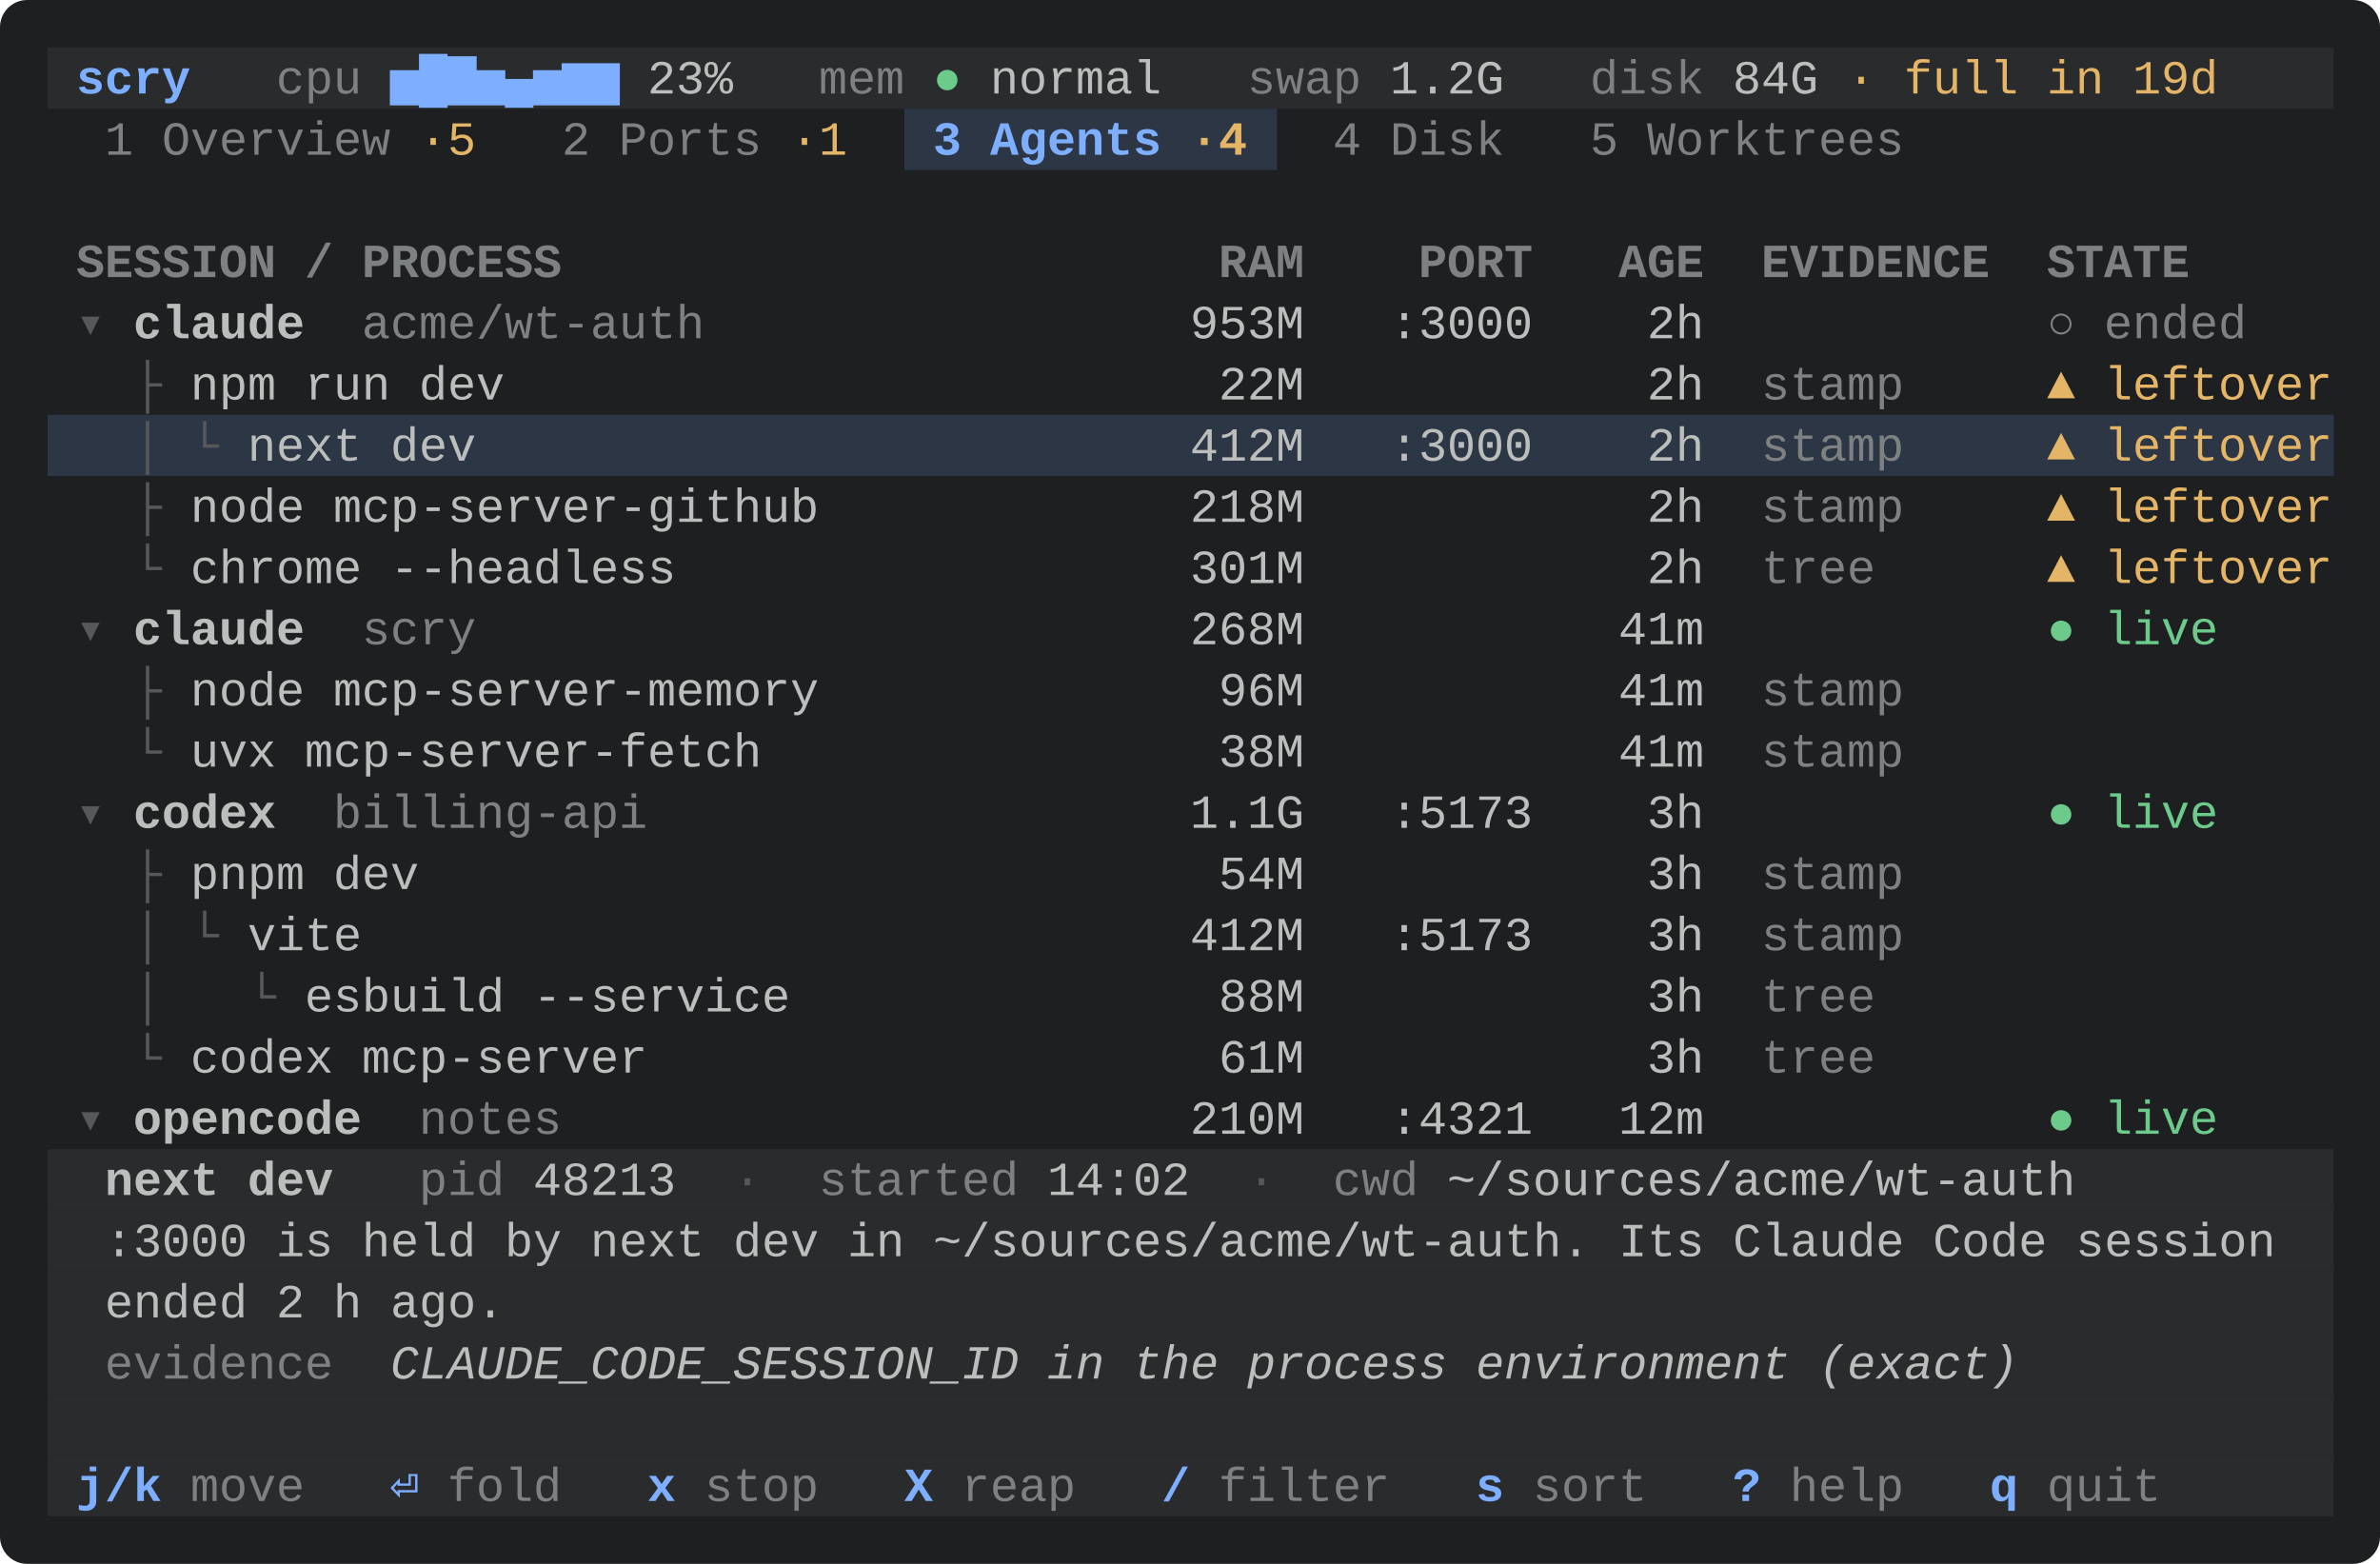
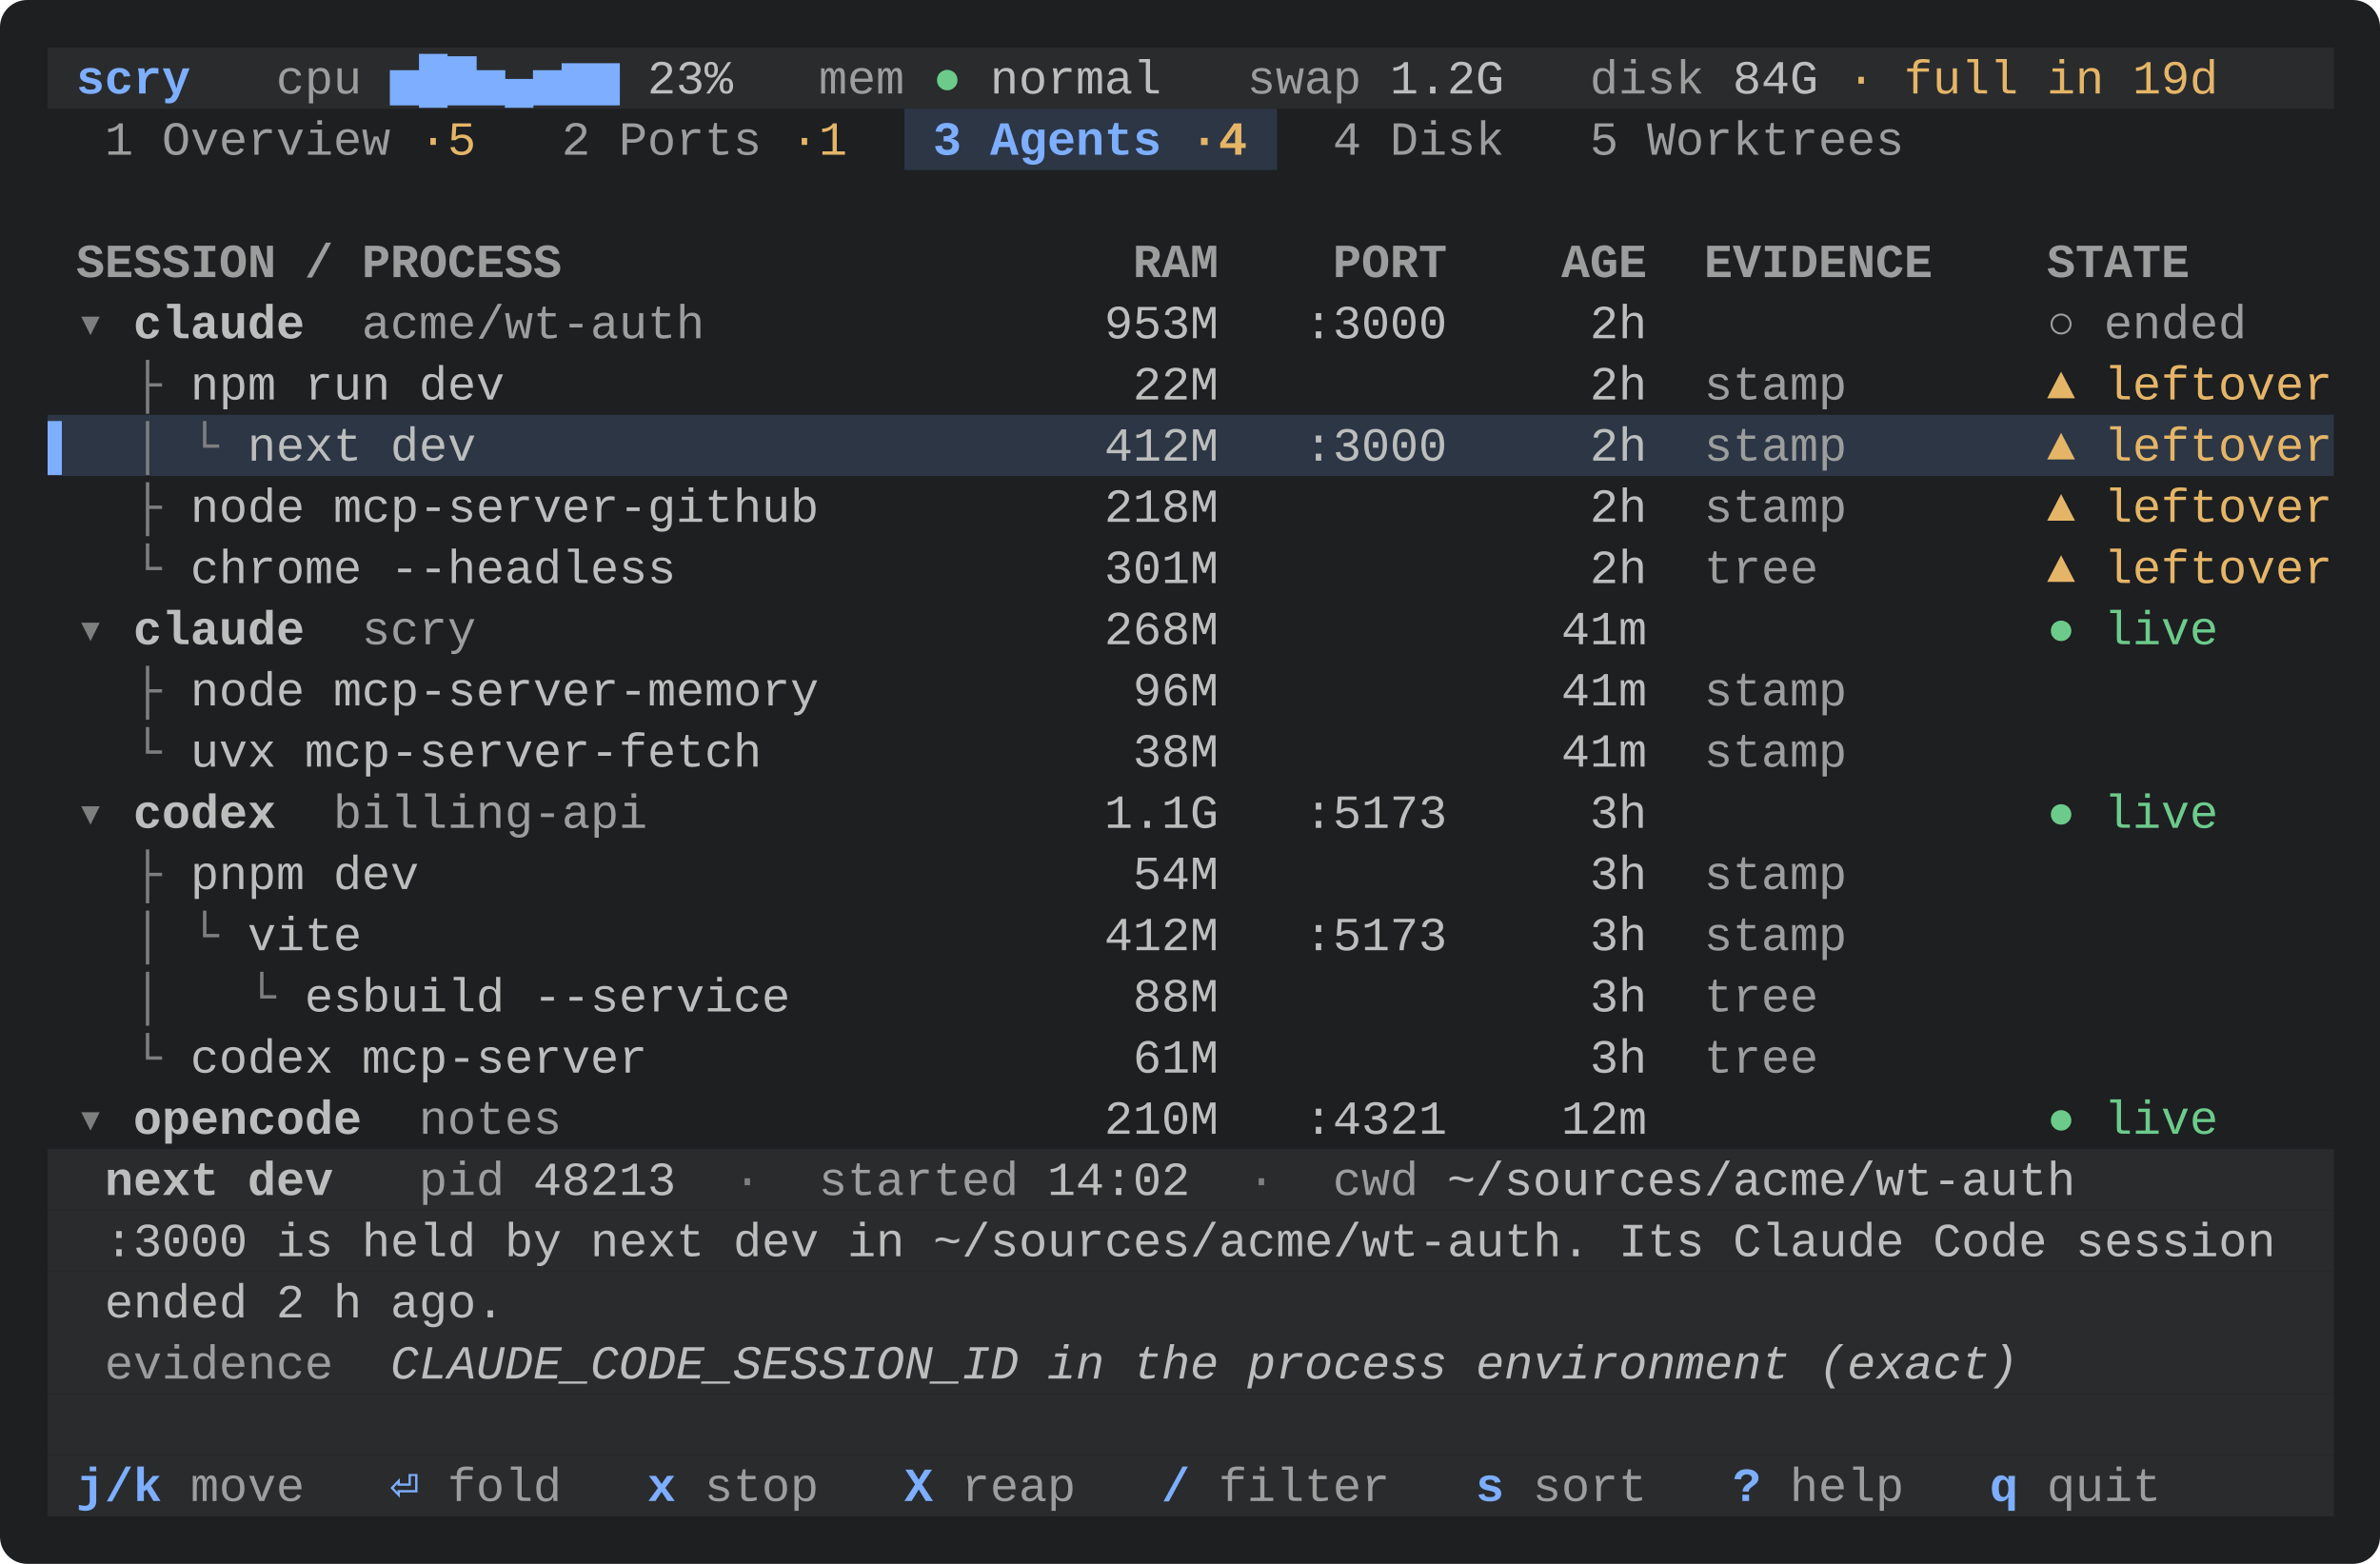
<svg xmlns="http://www.w3.org/2000/svg" width="700" height="460" viewBox="0 0 700 460">
  <style>text{font-family:ui-monospace,SFMono-Regular,"SF Mono",Menlo,Consolas,"Liberation Mono","DejaVu Sans Mono",monospace;font-size:14px;white-space:pre}</style>
  <rect width="700" height="460" rx="8" fill="#1d1f21" />
  <g transform="translate(14 14)">
    <rect x="0.0" y="0" width="672.4" height="18" fill="#292b2d" />
    <text x="8.4" y="13.5" fill="#7daeff" textLength="33.6" lengthAdjust="spacingAndGlyphs" xml:space="preserve" font-weight="700">scry</text>
-     <text x="67.2" y="13.5" fill="#7e8181" textLength="25.2" lengthAdjust="spacingAndGlyphs" xml:space="preserve">cpu</text>
+     <text x="67.2" y="13.5" fill="#9b9e9d" textLength="25.2" lengthAdjust="spacingAndGlyphs" xml:space="preserve">cpu</text>
    <text x="100.8" y="13.5" fill="#7daeff" textLength="67.2" lengthAdjust="spacingAndGlyphs" xml:space="preserve">▅█▇▅▄▅▆▆</text>
    <text x="176.4" y="13.5" fill="#bbbebc" textLength="25.2" lengthAdjust="spacingAndGlyphs" xml:space="preserve">23%</text>
-     <text x="226.8" y="13.5" fill="#7e8181" textLength="25.2" lengthAdjust="spacingAndGlyphs" xml:space="preserve">mem</text>
+     <text x="226.8" y="13.5" fill="#9b9e9d" textLength="25.2" lengthAdjust="spacingAndGlyphs" xml:space="preserve">mem</text>
    <text x="260.4" y="13.5" fill="#6ccb8b" textLength="8.4" lengthAdjust="spacingAndGlyphs" xml:space="preserve">●</text>
    <text x="277.2" y="13.5" fill="#bbbebc" textLength="50.4" lengthAdjust="spacingAndGlyphs" xml:space="preserve">normal</text>
-     <text x="352.8" y="13.5" fill="#7e8181" textLength="33.6" lengthAdjust="spacingAndGlyphs" xml:space="preserve">swap</text>
+     <text x="352.8" y="13.5" fill="#9b9e9d" textLength="33.6" lengthAdjust="spacingAndGlyphs" xml:space="preserve">swap</text>
    <text x="394.8" y="13.5" fill="#bbbebc" textLength="33.6" lengthAdjust="spacingAndGlyphs" xml:space="preserve">1.2G</text>
-     <text x="453.6" y="13.5" fill="#7e8181" textLength="33.6" lengthAdjust="spacingAndGlyphs" xml:space="preserve">disk</text>
+     <text x="453.6" y="13.5" fill="#9b9e9d" textLength="33.6" lengthAdjust="spacingAndGlyphs" xml:space="preserve">disk</text>
    <text x="495.6" y="13.5" fill="#bbbebc" textLength="25.2" lengthAdjust="spacingAndGlyphs" xml:space="preserve">84G</text>
    <text x="529.2" y="13.5" fill="#e5b567" textLength="109.2" lengthAdjust="spacingAndGlyphs" xml:space="preserve">· full in 19d</text>
    <rect x="252.0" y="18" width="109.6" height="18" fill="#2c3645" />
-     <text x="16.8" y="31.5" fill="#7e8181" textLength="84.0" lengthAdjust="spacingAndGlyphs" xml:space="preserve">1 Overview</text>
+     <text x="16.8" y="31.5" fill="#9b9e9d" textLength="84.0" lengthAdjust="spacingAndGlyphs" xml:space="preserve">1 Overview</text>
    <text x="109.2" y="31.5" fill="#e5b567" textLength="16.8" lengthAdjust="spacingAndGlyphs" xml:space="preserve">·5</text>
-     <text x="151.2" y="31.5" fill="#7e8181" textLength="58.8" lengthAdjust="spacingAndGlyphs" xml:space="preserve">2 Ports</text>
+     <text x="151.2" y="31.5" fill="#9b9e9d" textLength="58.8" lengthAdjust="spacingAndGlyphs" xml:space="preserve">2 Ports</text>
    <text x="218.4" y="31.5" fill="#e5b567" textLength="16.8" lengthAdjust="spacingAndGlyphs" xml:space="preserve">·1</text>
    <text x="260.4" y="31.5" fill="#7daeff" textLength="67.2" lengthAdjust="spacingAndGlyphs" xml:space="preserve" font-weight="700">3 Agents</text>
    <text x="336.0" y="31.5" fill="#e5b567" textLength="16.8" lengthAdjust="spacingAndGlyphs" xml:space="preserve" font-weight="700">·4</text>
-     <text x="378.0" y="31.5" fill="#7e8181" textLength="50.4" lengthAdjust="spacingAndGlyphs" xml:space="preserve">4 Disk</text>
-     <text x="453.6" y="31.5" fill="#7e8181" textLength="92.4" lengthAdjust="spacingAndGlyphs" xml:space="preserve">5 Worktrees</text>
-     <text x="8.4" y="67.5" fill="#7e8181" textLength="142.8" lengthAdjust="spacingAndGlyphs" xml:space="preserve" font-weight="700">SESSION / PROCESS</text>
-     <text x="344.4" y="67.5" fill="#7e8181" textLength="25.2" lengthAdjust="spacingAndGlyphs" xml:space="preserve" font-weight="700">RAM</text>
-     <text x="403.2" y="67.5" fill="#7e8181" textLength="33.6" lengthAdjust="spacingAndGlyphs" xml:space="preserve" font-weight="700">PORT</text>
-     <text x="462.0" y="67.5" fill="#7e8181" textLength="25.2" lengthAdjust="spacingAndGlyphs" xml:space="preserve" font-weight="700">AGE</text>
-     <text x="504.0" y="67.5" fill="#7e8181" textLength="67.2" lengthAdjust="spacingAndGlyphs" xml:space="preserve" font-weight="700">EVIDENCE</text>
-     <text x="588.0" y="67.5" fill="#7e8181" textLength="42.0" lengthAdjust="spacingAndGlyphs" xml:space="preserve" font-weight="700">STATE</text>
-     <text x="8.4" y="85.5" fill="#565859" textLength="8.4" lengthAdjust="spacingAndGlyphs" xml:space="preserve">▾</text>
+     <text x="378.0" y="31.5" fill="#9b9e9d" textLength="50.4" lengthAdjust="spacingAndGlyphs" xml:space="preserve">4 Disk</text>
+     <text x="453.6" y="31.5" fill="#9b9e9d" textLength="92.4" lengthAdjust="spacingAndGlyphs" xml:space="preserve">5 Worktrees</text>
+     <text x="8.4" y="67.5" fill="#9b9e9d" textLength="142.8" lengthAdjust="spacingAndGlyphs" xml:space="preserve" font-weight="700">SESSION / PROCESS</text>
+     <text x="319.2" y="67.5" fill="#9b9e9d" textLength="25.2" lengthAdjust="spacingAndGlyphs" xml:space="preserve" font-weight="700">RAM</text>
+     <text x="378.0" y="67.5" fill="#9b9e9d" textLength="33.6" lengthAdjust="spacingAndGlyphs" xml:space="preserve" font-weight="700">PORT</text>
+     <text x="445.2" y="67.5" fill="#9b9e9d" textLength="25.2" lengthAdjust="spacingAndGlyphs" xml:space="preserve" font-weight="700">AGE</text>
+     <text x="487.2" y="67.5" fill="#9b9e9d" textLength="67.2" lengthAdjust="spacingAndGlyphs" xml:space="preserve" font-weight="700">EVIDENCE</text>
+     <text x="588.0" y="67.5" fill="#9b9e9d" textLength="42.0" lengthAdjust="spacingAndGlyphs" xml:space="preserve" font-weight="700">STATE</text>
+     <text x="8.4" y="85.5" fill="#7d7f7f" textLength="8.4" lengthAdjust="spacingAndGlyphs" xml:space="preserve">▾</text>
    <text x="25.2" y="85.5" fill="#bbbebc" textLength="50.4" lengthAdjust="spacingAndGlyphs" xml:space="preserve" font-weight="700">claude</text>
-     <text x="92.4" y="85.5" fill="#7e8181" textLength="100.8" lengthAdjust="spacingAndGlyphs" xml:space="preserve">acme/wt-auth</text>
-     <text x="336.0" y="85.5" fill="#bbbebc" textLength="33.6" lengthAdjust="spacingAndGlyphs" xml:space="preserve">953M</text>
-     <text x="394.8" y="85.5" fill="#bbbebc" textLength="42.0" lengthAdjust="spacingAndGlyphs" xml:space="preserve">:3000</text>
-     <text x="470.4" y="85.5" fill="#bbbebc" textLength="16.8" lengthAdjust="spacingAndGlyphs" xml:space="preserve">2h</text>
-     <text x="588.0" y="85.5" fill="#7e8181" textLength="58.8" lengthAdjust="spacingAndGlyphs" xml:space="preserve">○ ended</text>
-     <text x="25.2" y="103.5" fill="#565859" textLength="8.4" lengthAdjust="spacingAndGlyphs" xml:space="preserve">├</text>
+     <text x="92.4" y="85.5" fill="#9b9e9d" textLength="100.8" lengthAdjust="spacingAndGlyphs" xml:space="preserve">acme/wt-auth</text>
+     <text x="310.8" y="85.5" fill="#bbbebc" textLength="33.6" lengthAdjust="spacingAndGlyphs" xml:space="preserve">953M</text>
+     <text x="369.6" y="85.5" fill="#bbbebc" textLength="42.0" lengthAdjust="spacingAndGlyphs" xml:space="preserve">:3000</text>
+     <text x="453.6" y="85.5" fill="#bbbebc" textLength="16.8" lengthAdjust="spacingAndGlyphs" xml:space="preserve">2h</text>
+     <text x="588.0" y="85.5" fill="#9b9e9d" textLength="58.8" lengthAdjust="spacingAndGlyphs" xml:space="preserve">○ ended</text>
+     <text x="25.2" y="103.5" fill="#7d7f7f" textLength="8.4" lengthAdjust="spacingAndGlyphs" xml:space="preserve">├</text>
    <text x="42.0" y="103.5" fill="#bbbebc" textLength="92.4" lengthAdjust="spacingAndGlyphs" xml:space="preserve">npm run dev</text>
-     <text x="344.4" y="103.5" fill="#bbbebc" textLength="25.2" lengthAdjust="spacingAndGlyphs" xml:space="preserve">22M</text>
-     <text x="470.4" y="103.5" fill="#bbbebc" textLength="16.8" lengthAdjust="spacingAndGlyphs" xml:space="preserve">2h</text>
-     <text x="504.0" y="103.5" fill="#7e8181" textLength="42.0" lengthAdjust="spacingAndGlyphs" xml:space="preserve">stamp</text>
+     <text x="319.2" y="103.5" fill="#bbbebc" textLength="25.2" lengthAdjust="spacingAndGlyphs" xml:space="preserve">22M</text>
+     <text x="453.6" y="103.5" fill="#bbbebc" textLength="16.8" lengthAdjust="spacingAndGlyphs" xml:space="preserve">2h</text>
+     <text x="487.2" y="103.5" fill="#9b9e9d" textLength="42.0" lengthAdjust="spacingAndGlyphs" xml:space="preserve">stamp</text>
    <text x="588.0" y="103.5" fill="#e5b567" textLength="84.0" lengthAdjust="spacingAndGlyphs" xml:space="preserve">▲ leftover</text>
    <rect x="0.0" y="108" width="672.4" height="18" fill="#2c3645" />
-     <text x="25.2" y="121.5" fill="#565859" textLength="25.2" lengthAdjust="spacingAndGlyphs" xml:space="preserve">│ └</text>
+     <text x="0.0" y="121.5" fill="#7daeff" textLength="8.4" lengthAdjust="spacingAndGlyphs" xml:space="preserve">▌</text>
+     <text x="25.2" y="121.5" fill="#7d7f7f" textLength="25.2" lengthAdjust="spacingAndGlyphs" xml:space="preserve">│ └</text>
    <text x="58.8" y="121.5" fill="#bbbebc" textLength="67.2" lengthAdjust="spacingAndGlyphs" xml:space="preserve">next dev</text>
-     <text x="336.0" y="121.5" fill="#bbbebc" textLength="33.6" lengthAdjust="spacingAndGlyphs" xml:space="preserve">412M</text>
-     <text x="394.8" y="121.5" fill="#bbbebc" textLength="42.0" lengthAdjust="spacingAndGlyphs" xml:space="preserve">:3000</text>
-     <text x="470.4" y="121.5" fill="#bbbebc" textLength="16.8" lengthAdjust="spacingAndGlyphs" xml:space="preserve">2h</text>
-     <text x="504.0" y="121.5" fill="#7e8181" textLength="42.0" lengthAdjust="spacingAndGlyphs" xml:space="preserve">stamp</text>
+     <text x="310.8" y="121.5" fill="#bbbebc" textLength="33.6" lengthAdjust="spacingAndGlyphs" xml:space="preserve">412M</text>
+     <text x="369.6" y="121.5" fill="#bbbebc" textLength="42.0" lengthAdjust="spacingAndGlyphs" xml:space="preserve">:3000</text>
+     <text x="453.6" y="121.5" fill="#bbbebc" textLength="16.8" lengthAdjust="spacingAndGlyphs" xml:space="preserve">2h</text>
+     <text x="487.2" y="121.5" fill="#9b9e9d" textLength="42.0" lengthAdjust="spacingAndGlyphs" xml:space="preserve">stamp</text>
    <text x="588.0" y="121.5" fill="#e5b567" textLength="84.0" lengthAdjust="spacingAndGlyphs" xml:space="preserve">▲ leftover</text>
-     <text x="25.2" y="139.5" fill="#565859" textLength="8.4" lengthAdjust="spacingAndGlyphs" xml:space="preserve">├</text>
+     <text x="25.2" y="139.5" fill="#7d7f7f" textLength="8.4" lengthAdjust="spacingAndGlyphs" xml:space="preserve">├</text>
    <text x="42.0" y="139.5" fill="#bbbebc" textLength="184.8" lengthAdjust="spacingAndGlyphs" xml:space="preserve">node mcp-server-github</text>
-     <text x="336.0" y="139.5" fill="#bbbebc" textLength="33.6" lengthAdjust="spacingAndGlyphs" xml:space="preserve">218M</text>
-     <text x="470.4" y="139.5" fill="#bbbebc" textLength="16.8" lengthAdjust="spacingAndGlyphs" xml:space="preserve">2h</text>
-     <text x="504.0" y="139.5" fill="#7e8181" textLength="42.0" lengthAdjust="spacingAndGlyphs" xml:space="preserve">stamp</text>
+     <text x="310.8" y="139.5" fill="#bbbebc" textLength="33.6" lengthAdjust="spacingAndGlyphs" xml:space="preserve">218M</text>
+     <text x="453.6" y="139.5" fill="#bbbebc" textLength="16.8" lengthAdjust="spacingAndGlyphs" xml:space="preserve">2h</text>
+     <text x="487.2" y="139.5" fill="#9b9e9d" textLength="42.0" lengthAdjust="spacingAndGlyphs" xml:space="preserve">stamp</text>
    <text x="588.0" y="139.5" fill="#e5b567" textLength="84.0" lengthAdjust="spacingAndGlyphs" xml:space="preserve">▲ leftover</text>
-     <text x="25.2" y="157.5" fill="#565859" textLength="8.4" lengthAdjust="spacingAndGlyphs" xml:space="preserve">└</text>
+     <text x="25.2" y="157.5" fill="#7d7f7f" textLength="8.4" lengthAdjust="spacingAndGlyphs" xml:space="preserve">└</text>
    <text x="42.0" y="157.5" fill="#bbbebc" textLength="142.8" lengthAdjust="spacingAndGlyphs" xml:space="preserve">chrome --headless</text>
-     <text x="336.0" y="157.5" fill="#bbbebc" textLength="33.6" lengthAdjust="spacingAndGlyphs" xml:space="preserve">301M</text>
-     <text x="470.4" y="157.5" fill="#bbbebc" textLength="16.8" lengthAdjust="spacingAndGlyphs" xml:space="preserve">2h</text>
-     <text x="504.0" y="157.5" fill="#7e8181" textLength="33.6" lengthAdjust="spacingAndGlyphs" xml:space="preserve">tree</text>
+     <text x="310.8" y="157.5" fill="#bbbebc" textLength="33.6" lengthAdjust="spacingAndGlyphs" xml:space="preserve">301M</text>
+     <text x="453.6" y="157.5" fill="#bbbebc" textLength="16.8" lengthAdjust="spacingAndGlyphs" xml:space="preserve">2h</text>
+     <text x="487.2" y="157.5" fill="#9b9e9d" textLength="33.6" lengthAdjust="spacingAndGlyphs" xml:space="preserve">tree</text>
    <text x="588.0" y="157.5" fill="#e5b567" textLength="84.0" lengthAdjust="spacingAndGlyphs" xml:space="preserve">▲ leftover</text>
-     <text x="8.4" y="175.5" fill="#565859" textLength="8.4" lengthAdjust="spacingAndGlyphs" xml:space="preserve">▾</text>
+     <text x="8.4" y="175.5" fill="#7d7f7f" textLength="8.4" lengthAdjust="spacingAndGlyphs" xml:space="preserve">▾</text>
    <text x="25.2" y="175.5" fill="#bbbebc" textLength="50.4" lengthAdjust="spacingAndGlyphs" xml:space="preserve" font-weight="700">claude</text>
-     <text x="92.4" y="175.5" fill="#7e8181" textLength="33.6" lengthAdjust="spacingAndGlyphs" xml:space="preserve">scry</text>
-     <text x="336.0" y="175.5" fill="#bbbebc" textLength="33.6" lengthAdjust="spacingAndGlyphs" xml:space="preserve">268M</text>
-     <text x="462.0" y="175.5" fill="#bbbebc" textLength="25.2" lengthAdjust="spacingAndGlyphs" xml:space="preserve">41m</text>
+     <text x="92.4" y="175.5" fill="#9b9e9d" textLength="33.6" lengthAdjust="spacingAndGlyphs" xml:space="preserve">scry</text>
+     <text x="310.8" y="175.5" fill="#bbbebc" textLength="33.6" lengthAdjust="spacingAndGlyphs" xml:space="preserve">268M</text>
+     <text x="445.2" y="175.5" fill="#bbbebc" textLength="25.2" lengthAdjust="spacingAndGlyphs" xml:space="preserve">41m</text>
    <text x="588.0" y="175.5" fill="#6ccb8b" textLength="50.4" lengthAdjust="spacingAndGlyphs" xml:space="preserve">● live</text>
-     <text x="25.2" y="193.5" fill="#565859" textLength="8.4" lengthAdjust="spacingAndGlyphs" xml:space="preserve">├</text>
+     <text x="25.2" y="193.5" fill="#7d7f7f" textLength="8.4" lengthAdjust="spacingAndGlyphs" xml:space="preserve">├</text>
    <text x="42.0" y="193.5" fill="#bbbebc" textLength="184.8" lengthAdjust="spacingAndGlyphs" xml:space="preserve">node mcp-server-memory</text>
-     <text x="344.4" y="193.5" fill="#bbbebc" textLength="25.2" lengthAdjust="spacingAndGlyphs" xml:space="preserve">96M</text>
-     <text x="462.0" y="193.5" fill="#bbbebc" textLength="25.2" lengthAdjust="spacingAndGlyphs" xml:space="preserve">41m</text>
-     <text x="504.0" y="193.5" fill="#7e8181" textLength="42.0" lengthAdjust="spacingAndGlyphs" xml:space="preserve">stamp</text>
-     <text x="25.2" y="211.5" fill="#565859" textLength="8.4" lengthAdjust="spacingAndGlyphs" xml:space="preserve">└</text>
+     <text x="319.2" y="193.5" fill="#bbbebc" textLength="25.2" lengthAdjust="spacingAndGlyphs" xml:space="preserve">96M</text>
+     <text x="445.2" y="193.5" fill="#bbbebc" textLength="25.2" lengthAdjust="spacingAndGlyphs" xml:space="preserve">41m</text>
+     <text x="487.2" y="193.5" fill="#9b9e9d" textLength="42.0" lengthAdjust="spacingAndGlyphs" xml:space="preserve">stamp</text>
+     <text x="25.2" y="211.5" fill="#7d7f7f" textLength="8.4" lengthAdjust="spacingAndGlyphs" xml:space="preserve">└</text>
    <text x="42.0" y="211.5" fill="#bbbebc" textLength="168.0" lengthAdjust="spacingAndGlyphs" xml:space="preserve">uvx mcp-server-fetch</text>
-     <text x="344.4" y="211.5" fill="#bbbebc" textLength="25.2" lengthAdjust="spacingAndGlyphs" xml:space="preserve">38M</text>
-     <text x="462.0" y="211.5" fill="#bbbebc" textLength="25.2" lengthAdjust="spacingAndGlyphs" xml:space="preserve">41m</text>
-     <text x="504.0" y="211.5" fill="#7e8181" textLength="42.0" lengthAdjust="spacingAndGlyphs" xml:space="preserve">stamp</text>
-     <text x="8.4" y="229.5" fill="#565859" textLength="8.4" lengthAdjust="spacingAndGlyphs" xml:space="preserve">▾</text>
+     <text x="319.2" y="211.5" fill="#bbbebc" textLength="25.2" lengthAdjust="spacingAndGlyphs" xml:space="preserve">38M</text>
+     <text x="445.2" y="211.5" fill="#bbbebc" textLength="25.2" lengthAdjust="spacingAndGlyphs" xml:space="preserve">41m</text>
+     <text x="487.2" y="211.5" fill="#9b9e9d" textLength="42.0" lengthAdjust="spacingAndGlyphs" xml:space="preserve">stamp</text>
+     <text x="8.4" y="229.5" fill="#7d7f7f" textLength="8.4" lengthAdjust="spacingAndGlyphs" xml:space="preserve">▾</text>
    <text x="25.2" y="229.5" fill="#bbbebc" textLength="42.0" lengthAdjust="spacingAndGlyphs" xml:space="preserve" font-weight="700">codex</text>
-     <text x="84.0" y="229.5" fill="#7e8181" textLength="92.4" lengthAdjust="spacingAndGlyphs" xml:space="preserve">billing-api</text>
-     <text x="336.0" y="229.5" fill="#bbbebc" textLength="33.6" lengthAdjust="spacingAndGlyphs" xml:space="preserve">1.1G</text>
-     <text x="394.8" y="229.5" fill="#bbbebc" textLength="42.0" lengthAdjust="spacingAndGlyphs" xml:space="preserve">:5173</text>
-     <text x="470.4" y="229.5" fill="#bbbebc" textLength="16.8" lengthAdjust="spacingAndGlyphs" xml:space="preserve">3h</text>
+     <text x="84.0" y="229.5" fill="#9b9e9d" textLength="92.4" lengthAdjust="spacingAndGlyphs" xml:space="preserve">billing-api</text>
+     <text x="310.8" y="229.5" fill="#bbbebc" textLength="33.6" lengthAdjust="spacingAndGlyphs" xml:space="preserve">1.1G</text>
+     <text x="369.6" y="229.5" fill="#bbbebc" textLength="42.0" lengthAdjust="spacingAndGlyphs" xml:space="preserve">:5173</text>
+     <text x="453.6" y="229.5" fill="#bbbebc" textLength="16.8" lengthAdjust="spacingAndGlyphs" xml:space="preserve">3h</text>
    <text x="588.0" y="229.5" fill="#6ccb8b" textLength="50.4" lengthAdjust="spacingAndGlyphs" xml:space="preserve">● live</text>
-     <text x="25.2" y="247.5" fill="#565859" textLength="8.4" lengthAdjust="spacingAndGlyphs" xml:space="preserve">├</text>
+     <text x="25.2" y="247.5" fill="#7d7f7f" textLength="8.4" lengthAdjust="spacingAndGlyphs" xml:space="preserve">├</text>
    <text x="42.0" y="247.5" fill="#bbbebc" textLength="67.2" lengthAdjust="spacingAndGlyphs" xml:space="preserve">pnpm dev</text>
-     <text x="344.4" y="247.5" fill="#bbbebc" textLength="25.2" lengthAdjust="spacingAndGlyphs" xml:space="preserve">54M</text>
-     <text x="470.4" y="247.5" fill="#bbbebc" textLength="16.8" lengthAdjust="spacingAndGlyphs" xml:space="preserve">3h</text>
-     <text x="504.0" y="247.5" fill="#7e8181" textLength="42.0" lengthAdjust="spacingAndGlyphs" xml:space="preserve">stamp</text>
-     <text x="25.2" y="265.5" fill="#565859" textLength="25.2" lengthAdjust="spacingAndGlyphs" xml:space="preserve">│ └</text>
+     <text x="319.2" y="247.5" fill="#bbbebc" textLength="25.2" lengthAdjust="spacingAndGlyphs" xml:space="preserve">54M</text>
+     <text x="453.6" y="247.5" fill="#bbbebc" textLength="16.8" lengthAdjust="spacingAndGlyphs" xml:space="preserve">3h</text>
+     <text x="487.2" y="247.5" fill="#9b9e9d" textLength="42.0" lengthAdjust="spacingAndGlyphs" xml:space="preserve">stamp</text>
+     <text x="25.2" y="265.5" fill="#7d7f7f" textLength="25.2" lengthAdjust="spacingAndGlyphs" xml:space="preserve">│ └</text>
    <text x="58.8" y="265.5" fill="#bbbebc" textLength="33.6" lengthAdjust="spacingAndGlyphs" xml:space="preserve">vite</text>
-     <text x="336.0" y="265.5" fill="#bbbebc" textLength="33.6" lengthAdjust="spacingAndGlyphs" xml:space="preserve">412M</text>
-     <text x="394.8" y="265.5" fill="#bbbebc" textLength="42.0" lengthAdjust="spacingAndGlyphs" xml:space="preserve">:5173</text>
-     <text x="470.4" y="265.5" fill="#bbbebc" textLength="16.8" lengthAdjust="spacingAndGlyphs" xml:space="preserve">3h</text>
-     <text x="504.0" y="265.5" fill="#7e8181" textLength="42.0" lengthAdjust="spacingAndGlyphs" xml:space="preserve">stamp</text>
-     <text x="25.2" y="283.5" fill="#565859" textLength="8.4" lengthAdjust="spacingAndGlyphs" xml:space="preserve">│</text>
-     <text x="58.8" y="283.5" fill="#565859" textLength="8.4" lengthAdjust="spacingAndGlyphs" xml:space="preserve">└</text>
+     <text x="310.8" y="265.5" fill="#bbbebc" textLength="33.6" lengthAdjust="spacingAndGlyphs" xml:space="preserve">412M</text>
+     <text x="369.6" y="265.5" fill="#bbbebc" textLength="42.0" lengthAdjust="spacingAndGlyphs" xml:space="preserve">:5173</text>
+     <text x="453.6" y="265.5" fill="#bbbebc" textLength="16.8" lengthAdjust="spacingAndGlyphs" xml:space="preserve">3h</text>
+     <text x="487.2" y="265.5" fill="#9b9e9d" textLength="42.0" lengthAdjust="spacingAndGlyphs" xml:space="preserve">stamp</text>
+     <text x="25.2" y="283.5" fill="#7d7f7f" textLength="8.4" lengthAdjust="spacingAndGlyphs" xml:space="preserve">│</text>
+     <text x="58.8" y="283.5" fill="#7d7f7f" textLength="8.4" lengthAdjust="spacingAndGlyphs" xml:space="preserve">└</text>
    <text x="75.6" y="283.5" fill="#bbbebc" textLength="142.8" lengthAdjust="spacingAndGlyphs" xml:space="preserve">esbuild --service</text>
-     <text x="344.4" y="283.5" fill="#bbbebc" textLength="25.2" lengthAdjust="spacingAndGlyphs" xml:space="preserve">88M</text>
-     <text x="470.4" y="283.5" fill="#bbbebc" textLength="16.8" lengthAdjust="spacingAndGlyphs" xml:space="preserve">3h</text>
-     <text x="504.0" y="283.5" fill="#7e8181" textLength="33.6" lengthAdjust="spacingAndGlyphs" xml:space="preserve">tree</text>
-     <text x="25.2" y="301.5" fill="#565859" textLength="8.4" lengthAdjust="spacingAndGlyphs" xml:space="preserve">└</text>
+     <text x="319.2" y="283.5" fill="#bbbebc" textLength="25.2" lengthAdjust="spacingAndGlyphs" xml:space="preserve">88M</text>
+     <text x="453.6" y="283.5" fill="#bbbebc" textLength="16.8" lengthAdjust="spacingAndGlyphs" xml:space="preserve">3h</text>
+     <text x="487.2" y="283.5" fill="#9b9e9d" textLength="33.6" lengthAdjust="spacingAndGlyphs" xml:space="preserve">tree</text>
+     <text x="25.2" y="301.5" fill="#7d7f7f" textLength="8.4" lengthAdjust="spacingAndGlyphs" xml:space="preserve">└</text>
    <text x="42.0" y="301.5" fill="#bbbebc" textLength="134.4" lengthAdjust="spacingAndGlyphs" xml:space="preserve">codex mcp-server</text>
-     <text x="344.4" y="301.5" fill="#bbbebc" textLength="25.2" lengthAdjust="spacingAndGlyphs" xml:space="preserve">61M</text>
-     <text x="470.4" y="301.5" fill="#bbbebc" textLength="16.8" lengthAdjust="spacingAndGlyphs" xml:space="preserve">3h</text>
-     <text x="504.0" y="301.5" fill="#7e8181" textLength="33.6" lengthAdjust="spacingAndGlyphs" xml:space="preserve">tree</text>
-     <text x="8.4" y="319.5" fill="#565859" textLength="8.4" lengthAdjust="spacingAndGlyphs" xml:space="preserve">▾</text>
+     <text x="319.2" y="301.5" fill="#bbbebc" textLength="25.2" lengthAdjust="spacingAndGlyphs" xml:space="preserve">61M</text>
+     <text x="453.6" y="301.5" fill="#bbbebc" textLength="16.8" lengthAdjust="spacingAndGlyphs" xml:space="preserve">3h</text>
+     <text x="487.2" y="301.5" fill="#9b9e9d" textLength="33.6" lengthAdjust="spacingAndGlyphs" xml:space="preserve">tree</text>
+     <text x="8.4" y="319.5" fill="#7d7f7f" textLength="8.4" lengthAdjust="spacingAndGlyphs" xml:space="preserve">▾</text>
    <text x="25.2" y="319.5" fill="#bbbebc" textLength="67.2" lengthAdjust="spacingAndGlyphs" xml:space="preserve" font-weight="700">opencode</text>
-     <text x="109.2" y="319.5" fill="#7e8181" textLength="42.0" lengthAdjust="spacingAndGlyphs" xml:space="preserve">notes</text>
-     <text x="336.0" y="319.5" fill="#bbbebc" textLength="33.6" lengthAdjust="spacingAndGlyphs" xml:space="preserve">210M</text>
-     <text x="394.8" y="319.5" fill="#bbbebc" textLength="42.0" lengthAdjust="spacingAndGlyphs" xml:space="preserve">:4321</text>
-     <text x="462.0" y="319.5" fill="#bbbebc" textLength="25.2" lengthAdjust="spacingAndGlyphs" xml:space="preserve">12m</text>
+     <text x="109.2" y="319.5" fill="#9b9e9d" textLength="42.0" lengthAdjust="spacingAndGlyphs" xml:space="preserve">notes</text>
+     <text x="310.8" y="319.5" fill="#bbbebc" textLength="33.6" lengthAdjust="spacingAndGlyphs" xml:space="preserve">210M</text>
+     <text x="369.6" y="319.5" fill="#bbbebc" textLength="42.0" lengthAdjust="spacingAndGlyphs" xml:space="preserve">:4321</text>
+     <text x="445.2" y="319.5" fill="#bbbebc" textLength="25.2" lengthAdjust="spacingAndGlyphs" xml:space="preserve">12m</text>
    <text x="588.0" y="319.5" fill="#6ccb8b" textLength="50.4" lengthAdjust="spacingAndGlyphs" xml:space="preserve">● live</text>
    <rect x="0.0" y="324" width="672.4" height="18" fill="#292b2d" />
    <text x="16.8" y="337.5" fill="#bbbebc" textLength="67.2" lengthAdjust="spacingAndGlyphs" xml:space="preserve" font-weight="700">next dev</text>
-     <text x="109.2" y="337.5" fill="#7e8181" textLength="25.2" lengthAdjust="spacingAndGlyphs" xml:space="preserve">pid</text>
+     <text x="109.2" y="337.5" fill="#9b9e9d" textLength="25.2" lengthAdjust="spacingAndGlyphs" xml:space="preserve">pid</text>
    <text x="142.8" y="337.5" fill="#bbbebc" textLength="42.0" lengthAdjust="spacingAndGlyphs" xml:space="preserve">48213</text>
-     <text x="201.6" y="337.5" fill="#565859" textLength="8.4" lengthAdjust="spacingAndGlyphs" xml:space="preserve">·</text>
-     <text x="226.8" y="337.5" fill="#7e8181" textLength="58.8" lengthAdjust="spacingAndGlyphs" xml:space="preserve">started</text>
+     <text x="201.6" y="337.5" fill="#7d7f7f" textLength="8.4" lengthAdjust="spacingAndGlyphs" xml:space="preserve">·</text>
+     <text x="226.8" y="337.5" fill="#9b9e9d" textLength="58.8" lengthAdjust="spacingAndGlyphs" xml:space="preserve">started</text>
    <text x="294.0" y="337.5" fill="#bbbebc" textLength="42.0" lengthAdjust="spacingAndGlyphs" xml:space="preserve">14:02</text>
-     <text x="352.8" y="337.5" fill="#565859" textLength="8.4" lengthAdjust="spacingAndGlyphs" xml:space="preserve">·</text>
-     <text x="378.0" y="337.5" fill="#7e8181" textLength="25.2" lengthAdjust="spacingAndGlyphs" xml:space="preserve">cwd</text>
+     <text x="352.8" y="337.5" fill="#7d7f7f" textLength="8.4" lengthAdjust="spacingAndGlyphs" xml:space="preserve">·</text>
+     <text x="378.0" y="337.5" fill="#9b9e9d" textLength="25.2" lengthAdjust="spacingAndGlyphs" xml:space="preserve">cwd</text>
    <text x="411.6" y="337.5" fill="#bbbebc" textLength="184.8" lengthAdjust="spacingAndGlyphs" xml:space="preserve">~/sources/acme/wt-auth</text>
    <rect x="0.0" y="342" width="672.4" height="18" fill="#292b2d" />
    <text x="16.8" y="355.5" fill="#bbbebc" textLength="638.4" lengthAdjust="spacingAndGlyphs" xml:space="preserve">:3000 is held by next dev in ~/sources/acme/wt-auth. Its Claude Code session</text>
    <rect x="0.0" y="360" width="672.4" height="18" fill="#292b2d" />
    <text x="16.8" y="373.5" fill="#bbbebc" textLength="117.6" lengthAdjust="spacingAndGlyphs" xml:space="preserve">ended 2 h ago.</text>
    <rect x="0.0" y="378" width="672.4" height="18" fill="#292b2d" />
-     <text x="16.8" y="391.5" fill="#7e8181" textLength="67.2" lengthAdjust="spacingAndGlyphs" xml:space="preserve">evidence</text>
+     <text x="16.8" y="391.5" fill="#9b9e9d" textLength="67.2" lengthAdjust="spacingAndGlyphs" xml:space="preserve">evidence</text>
    <text x="100.8" y="391.5" fill="#bbbebc" textLength="478.8" lengthAdjust="spacingAndGlyphs" xml:space="preserve" font-style="italic">CLAUDE_CODE_SESSION_ID in the process environment (exact)</text>
    <rect x="0.0" y="396" width="672.4" height="18" fill="#292b2d" />
    <rect x="0.0" y="414" width="672.4" height="18" fill="#292b2d" />
    <text x="8.4" y="427.5" fill="#7daeff" textLength="25.2" lengthAdjust="spacingAndGlyphs" xml:space="preserve" font-weight="700">j/k</text>
-     <text x="42.0" y="427.5" fill="#7e8181" textLength="33.6" lengthAdjust="spacingAndGlyphs" xml:space="preserve">move</text>
+     <text x="42.0" y="427.5" fill="#9b9e9d" textLength="33.6" lengthAdjust="spacingAndGlyphs" xml:space="preserve">move</text>
    <text x="100.8" y="427.5" fill="#7daeff" textLength="8.4" lengthAdjust="spacingAndGlyphs" xml:space="preserve" font-weight="700">⏎</text>
-     <text x="117.6" y="427.5" fill="#7e8181" textLength="33.6" lengthAdjust="spacingAndGlyphs" xml:space="preserve">fold</text>
+     <text x="117.6" y="427.5" fill="#9b9e9d" textLength="33.6" lengthAdjust="spacingAndGlyphs" xml:space="preserve">fold</text>
    <text x="176.4" y="427.5" fill="#7daeff" textLength="8.4" lengthAdjust="spacingAndGlyphs" xml:space="preserve" font-weight="700">x</text>
-     <text x="193.2" y="427.5" fill="#7e8181" textLength="33.6" lengthAdjust="spacingAndGlyphs" xml:space="preserve">stop</text>
+     <text x="193.2" y="427.5" fill="#9b9e9d" textLength="33.6" lengthAdjust="spacingAndGlyphs" xml:space="preserve">stop</text>
    <text x="252.0" y="427.5" fill="#7daeff" textLength="8.4" lengthAdjust="spacingAndGlyphs" xml:space="preserve" font-weight="700">X</text>
-     <text x="268.8" y="427.5" fill="#7e8181" textLength="33.6" lengthAdjust="spacingAndGlyphs" xml:space="preserve">reap</text>
+     <text x="268.8" y="427.5" fill="#9b9e9d" textLength="33.6" lengthAdjust="spacingAndGlyphs" xml:space="preserve">reap</text>
    <text x="327.6" y="427.5" fill="#7daeff" textLength="8.4" lengthAdjust="spacingAndGlyphs" xml:space="preserve" font-weight="700">/</text>
-     <text x="344.4" y="427.5" fill="#7e8181" textLength="50.4" lengthAdjust="spacingAndGlyphs" xml:space="preserve">filter</text>
+     <text x="344.4" y="427.5" fill="#9b9e9d" textLength="50.4" lengthAdjust="spacingAndGlyphs" xml:space="preserve">filter</text>
    <text x="420.0" y="427.5" fill="#7daeff" textLength="8.4" lengthAdjust="spacingAndGlyphs" xml:space="preserve" font-weight="700">s</text>
-     <text x="436.8" y="427.5" fill="#7e8181" textLength="33.6" lengthAdjust="spacingAndGlyphs" xml:space="preserve">sort</text>
+     <text x="436.8" y="427.5" fill="#9b9e9d" textLength="33.6" lengthAdjust="spacingAndGlyphs" xml:space="preserve">sort</text>
    <text x="495.6" y="427.5" fill="#7daeff" textLength="8.4" lengthAdjust="spacingAndGlyphs" xml:space="preserve" font-weight="700">?</text>
-     <text x="512.4" y="427.5" fill="#7e8181" textLength="33.6" lengthAdjust="spacingAndGlyphs" xml:space="preserve">help</text>
+     <text x="512.4" y="427.5" fill="#9b9e9d" textLength="33.6" lengthAdjust="spacingAndGlyphs" xml:space="preserve">help</text>
    <text x="571.2" y="427.5" fill="#7daeff" textLength="8.4" lengthAdjust="spacingAndGlyphs" xml:space="preserve" font-weight="700">q</text>
-     <text x="588.0" y="427.5" fill="#7e8181" textLength="33.6" lengthAdjust="spacingAndGlyphs" xml:space="preserve">quit</text>
+     <text x="588.0" y="427.5" fill="#9b9e9d" textLength="33.6" lengthAdjust="spacingAndGlyphs" xml:space="preserve">quit</text>
  </g>
</svg>
